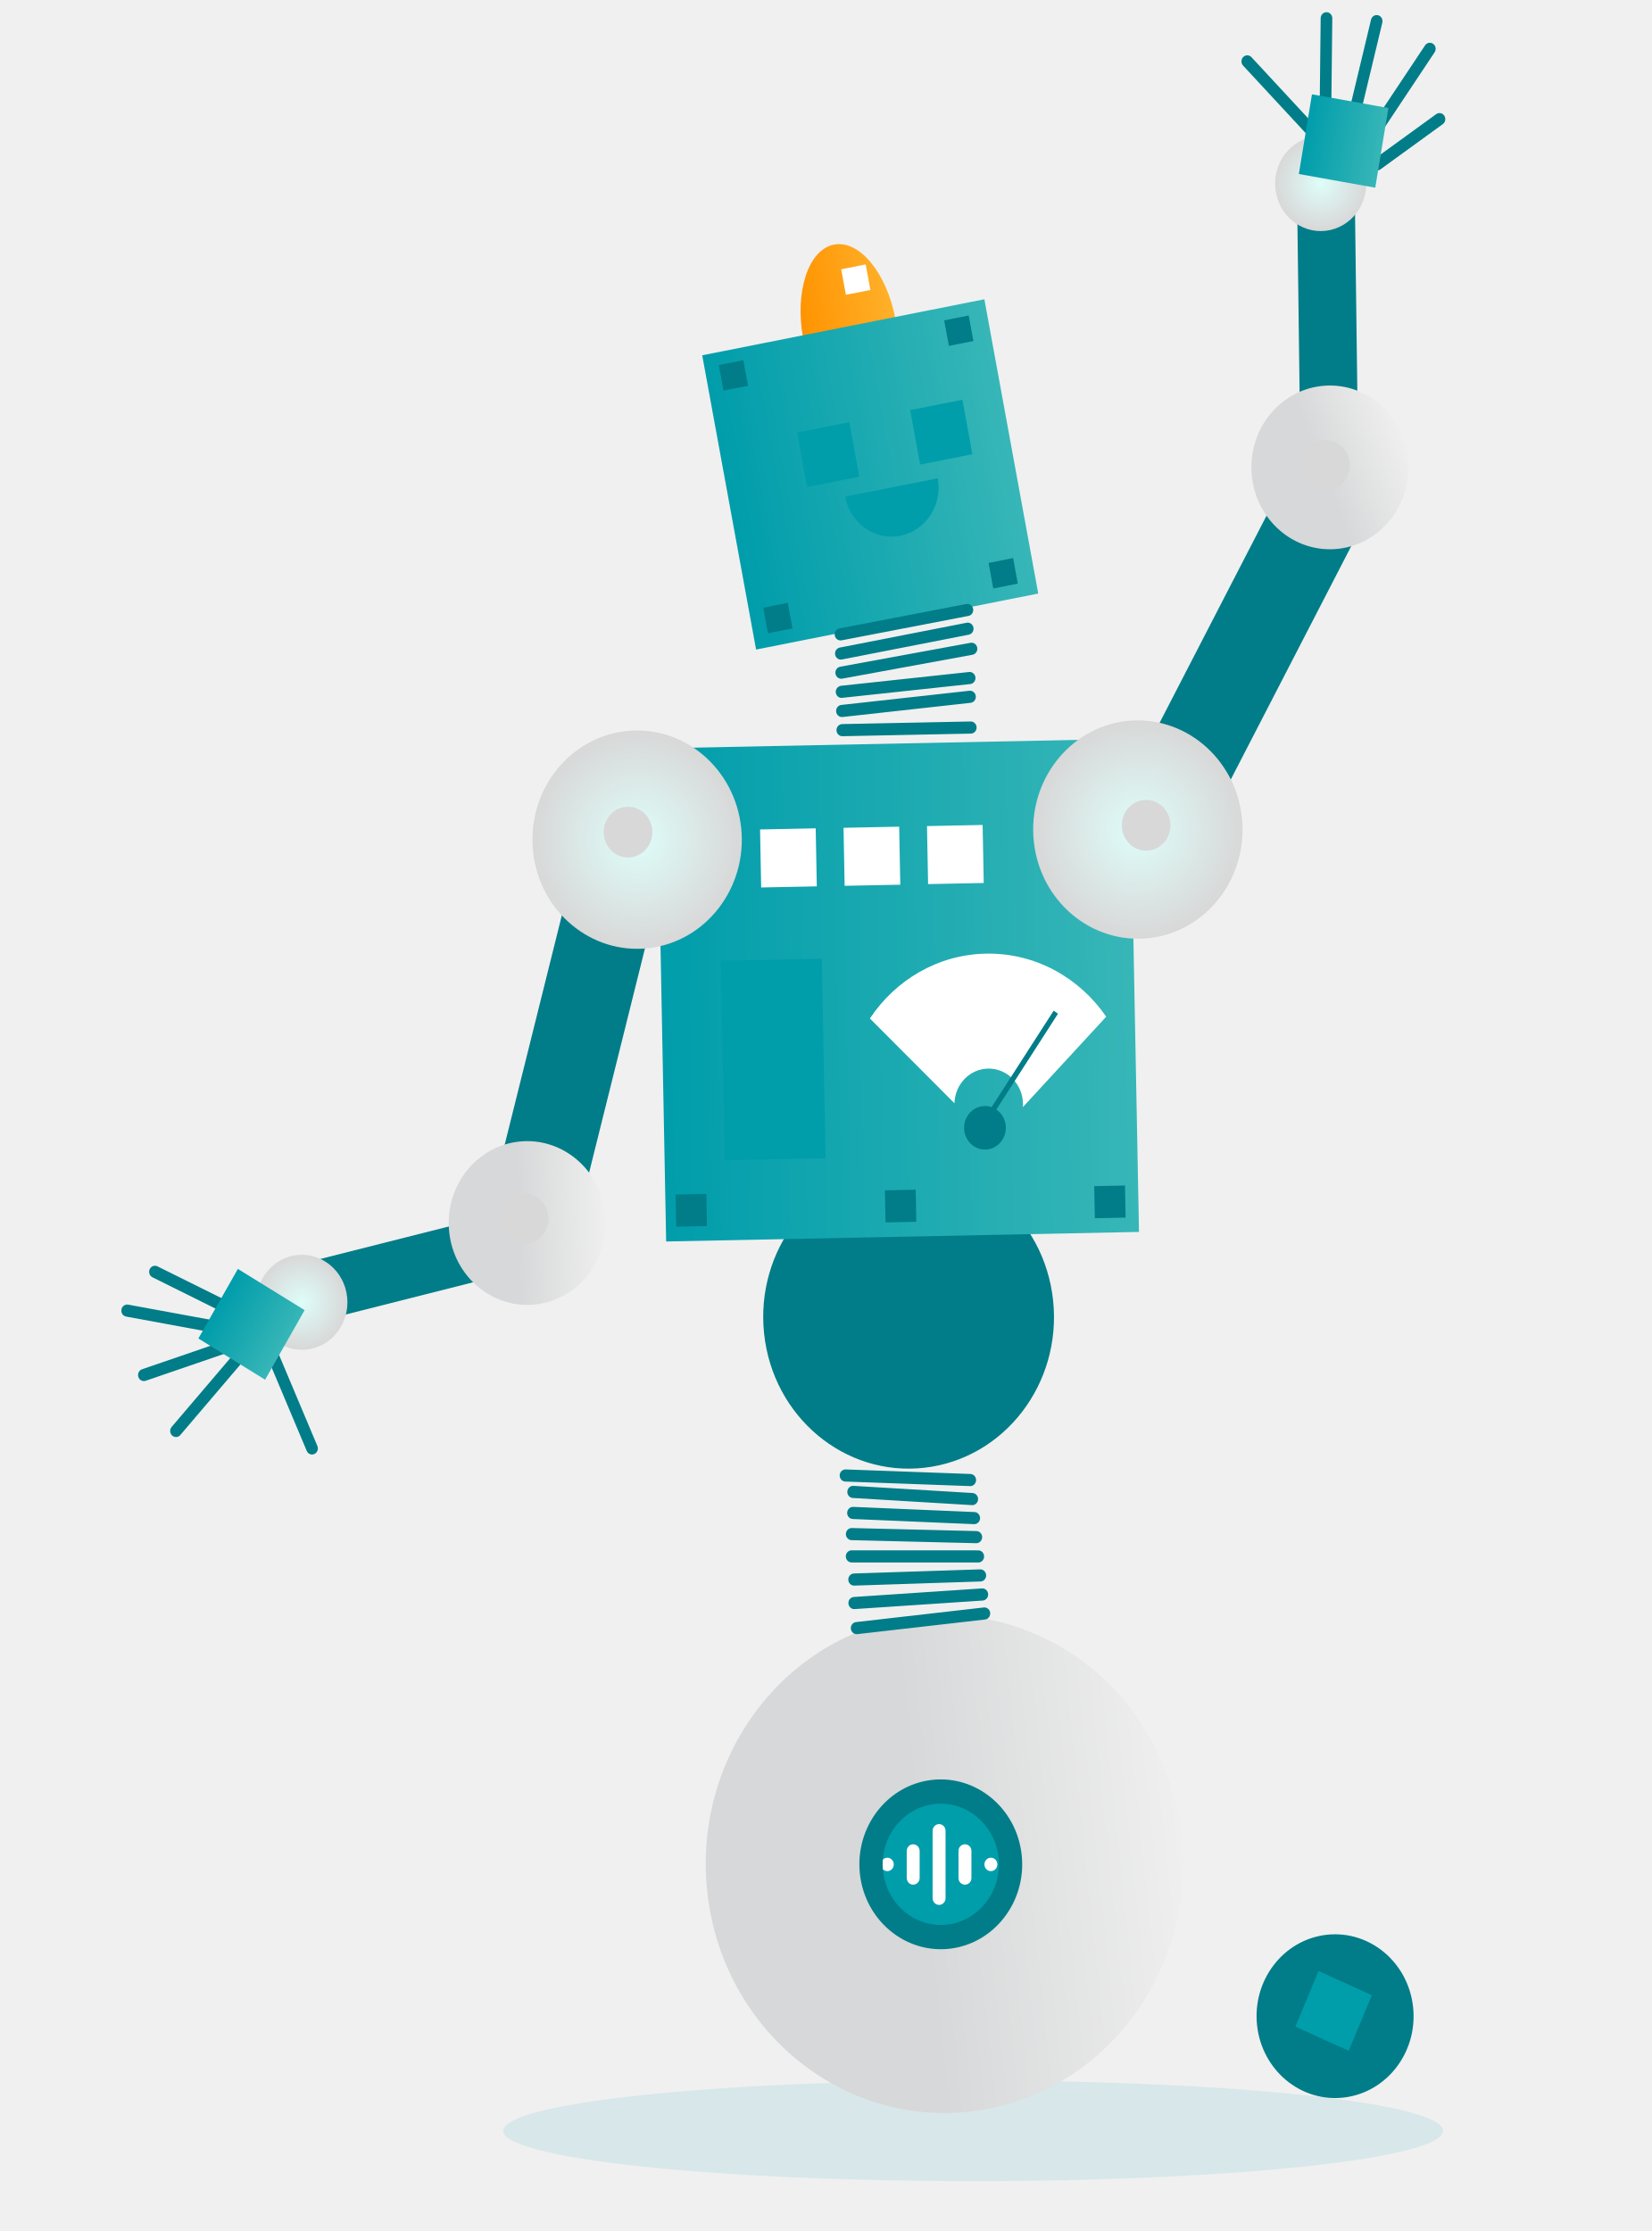
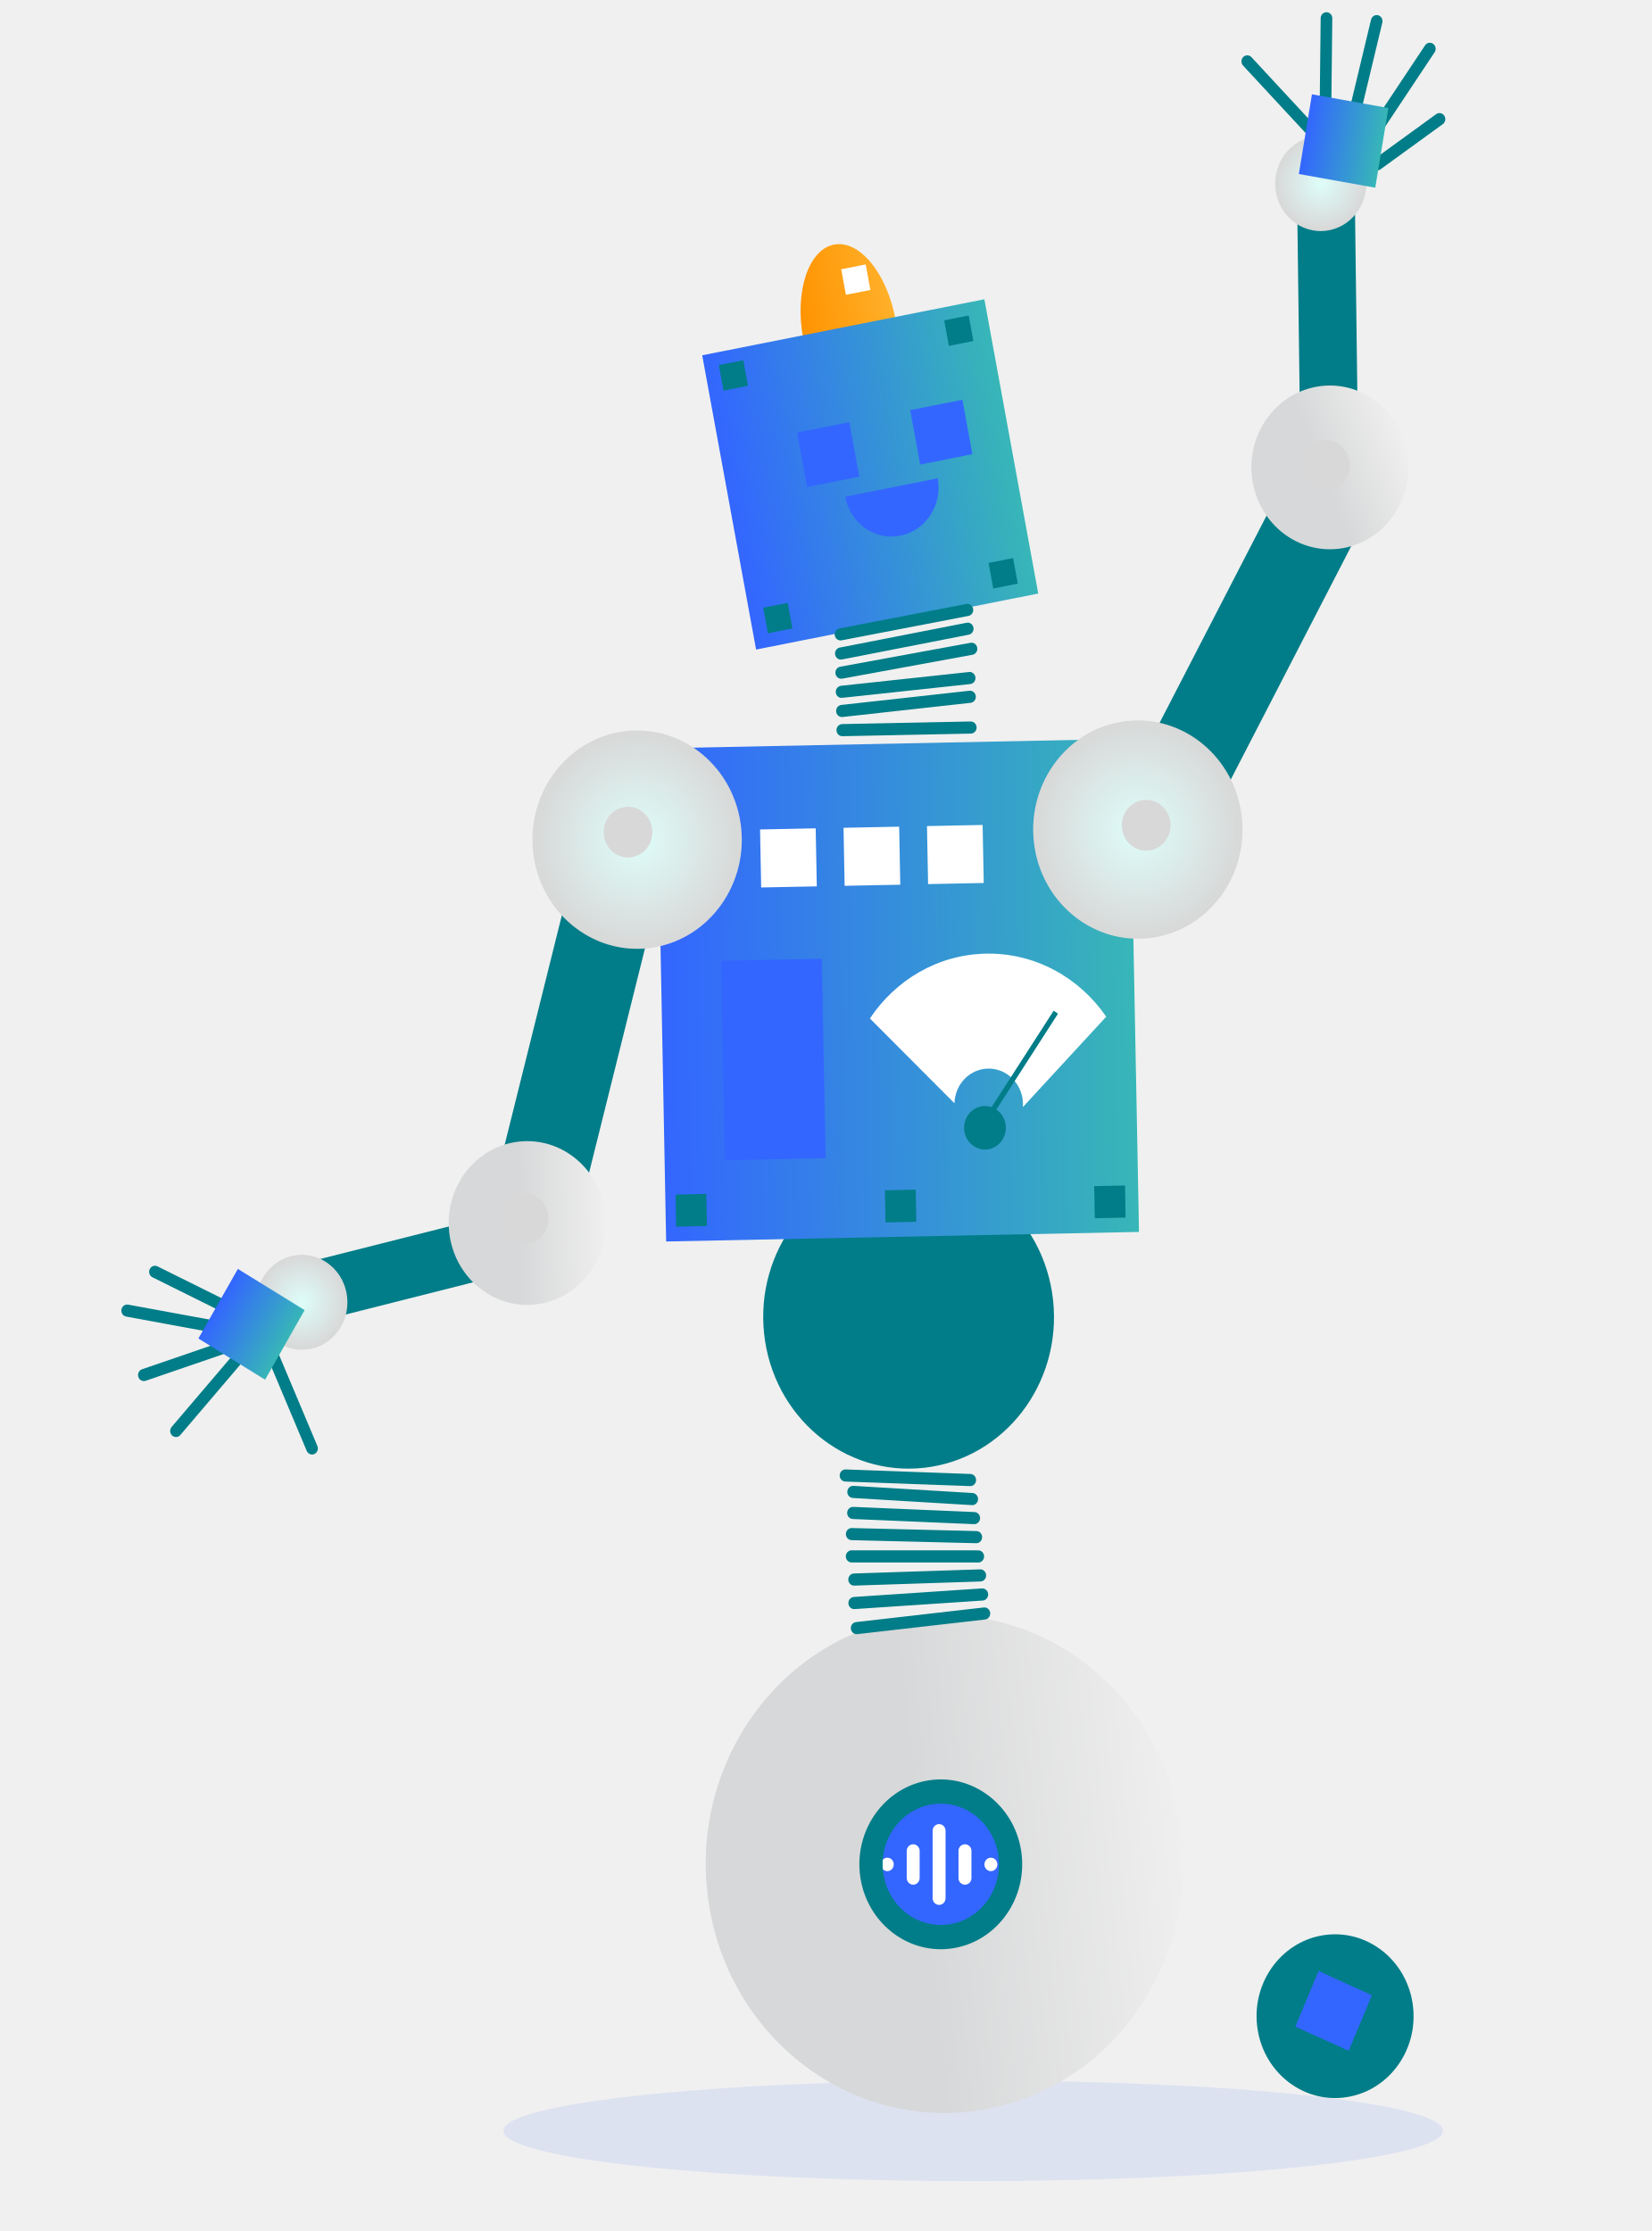
<svg xmlns="http://www.w3.org/2000/svg" width="225" height="304" viewBox="0 0 225 304" fill="none">
-   <path opacity="0.1" d="M132.592 297.209C167.943 297.209 196.602 294.138 196.602 290.35C196.602 286.563 167.943 283.492 132.592 283.492C97.24 283.492 68.582 286.563 68.582 290.35C68.582 294.138 97.24 297.209 132.592 297.209Z" fill="#009DAB" />
+   <path opacity="0.1" d="M132.592 297.209C167.943 297.209 196.602 294.138 196.602 290.35C196.602 286.563 167.943 283.492 132.592 283.492C97.24 283.492 68.582 286.563 68.582 290.35C68.582 294.138 97.24 297.209 132.592 297.209Z" fill="#3366ff" />
  <path d="M132.242 287.714C114.392 289.758 98.325 276.322 96.356 257.705C94.386 239.088 107.259 222.339 125.109 220.295C142.959 218.251 159.025 231.686 160.995 250.303C162.965 268.921 150.092 285.67 132.242 287.714Z" fill="url(#paint0_linear_2681_10590)" />
-   <ellipse cx="127.948" cy="254.057" rx="10.342" ry="10.76" fill="#009DAB" />
+   <ellipse cx="127.948" cy="254.057" rx="10.342" ry="10.76" fill="#3366ff" />
  <path d="M120.891 253.133C121.125 253.132 121.35 253.229 121.516 253.401C121.681 253.574 121.774 253.807 121.774 254.051C121.774 254.557 121.379 254.967 120.893 254.967C120.409 254.963 120.019 254.554 120.019 254.051C120.018 253.548 120.407 253.138 120.891 253.133Z" fill="white" />
  <path d="M135.007 253.133C135.242 253.132 135.466 253.229 135.632 253.401C135.797 253.574 135.89 253.807 135.89 254.051C135.89 254.557 135.496 254.967 135.009 254.967C134.775 254.968 134.551 254.871 134.385 254.7C134.22 254.528 134.126 254.294 134.126 254.051C134.126 253.808 134.219 253.574 134.384 253.402C134.549 253.23 134.773 253.133 135.007 253.133Z" fill="white" />
  <path d="M124.418 251.305C124.906 251.305 125.301 251.716 125.301 252.223L125.301 255.892C125.301 256.399 124.906 256.81 124.418 256.81C124.185 256.81 123.96 256.713 123.795 256.541C123.63 256.369 123.537 256.135 123.538 255.892L123.538 252.223C123.537 251.98 123.63 251.746 123.795 251.574C123.96 251.401 124.185 251.305 124.418 251.305V251.305Z" fill="white" />
  <rect x="130.593" y="251.305" width="1.763" height="5.505" rx="0.883" fill="white" />
  <path d="M127.95 248.555C128.184 248.555 128.408 248.651 128.573 248.824C128.739 248.996 128.831 249.23 128.831 249.473L128.831 258.647C128.831 258.891 128.739 259.124 128.573 259.296C128.408 259.469 128.184 259.566 127.95 259.566C127.463 259.566 127.067 259.154 127.067 258.647L127.067 249.473C127.067 248.966 127.463 248.555 127.95 248.555Z" fill="white" />
  <path d="M113.618 33.333C117.098 32.642 120.863 37.232 122.025 43.585L109.421 46.088C108.258 39.735 110.137 34.025 113.618 33.333Z" fill="url(#paint1_linear_2681_10590)" />
  <path d="M118.59 39.509L115.253 40.172L114.614 36.692L117.951 36.03L118.59 39.509Z" fill="white" />
  <path d="M125.968 199.995C115.094 201.24 105.307 193.056 104.107 181.715C102.907 170.374 110.749 160.171 121.623 158.926C132.496 157.681 142.284 165.865 143.484 177.206C144.683 188.547 136.841 198.75 125.968 199.995Z" fill="#007D88" />
  <path d="M68.62 165.232L37.782 173.029L39.64 181.003L70.477 173.206L68.62 165.232Z" fill="#007D88" />
  <path d="M176.737 27.813L177.162 60.905L185.027 60.8L184.604 27.708L176.737 27.813Z" fill="#007D88" />
  <path d="M90.762 169.166L155.186 167.865L153.903 100.675L89.479 101.976L90.762 169.166Z" fill="url(#paint2_linear_2681_10590)" />
  <path d="M103.015 88.51L141.458 80.877L134.118 40.78L95.675 48.413L103.015 88.51Z" fill="url(#paint3_linear_2681_10590)" />
  <path d="M41.811 183.887C38.404 184.277 35.338 181.712 34.962 178.159C34.586 174.606 37.043 171.409 40.45 171.019C43.857 170.629 46.923 173.193 47.299 176.746C47.675 180.3 45.218 183.496 41.811 183.887Z" fill="url(#paint4_radial_2681_10590)" />
  <path d="M180.623 31.449C177.216 31.839 174.149 29.275 173.774 25.721C173.398 22.168 175.855 18.971 179.262 18.581C182.668 18.191 185.735 20.756 186.111 24.309C186.487 27.862 184.03 31.059 180.623 31.449Z" fill="url(#paint5_radial_2681_10590)" />
  <path d="M183.074 285.816C177.203 286.489 171.918 282.069 171.27 275.945C170.622 269.821 174.857 264.312 180.728 263.639C186.6 262.967 191.885 267.386 192.533 273.51C193.18 279.634 188.946 285.144 183.074 285.816Z" fill="#007D88" />
  <path d="M129.397 265.534C135.476 264.837 139.876 259.113 139.205 252.772C138.535 246.432 133.043 241.84 126.964 242.536C120.885 243.232 116.485 248.957 117.156 255.297C117.826 261.638 123.318 266.23 129.397 265.534ZM127.312 245.822C131.654 245.325 135.576 248.604 136.055 253.134C136.535 257.663 133.392 261.752 129.05 262.249C124.707 262.746 120.785 259.467 120.306 254.937C119.827 250.407 122.969 246.319 127.312 245.822Z" fill="#007D88" />
-   <path d="M176.49 276.147L183.754 279.448L186.916 271.873L179.651 268.571L176.49 276.147Z" fill="#009DAB" />
-   <path d="M131.125 54.471L124.012 55.883L125.371 63.302L132.483 61.89L131.125 54.471Z" fill="#009DAB" />
-   <path d="M115.716 57.534L108.603 58.946L109.962 66.365L117.074 64.952L115.716 57.534Z" fill="#009DAB" />
-   <path d="M122.667 72.998C119.186 73.689 115.826 71.306 115.161 67.677L127.766 65.174C128.431 68.803 126.148 72.307 122.667 72.998Z" fill="#009DAB" />
+   <path d="M176.49 276.147L183.754 279.448L186.916 271.873L179.651 268.571L176.49 276.147Z" fill="#3366ff" />
+   <path d="M131.125 54.471L124.012 55.883L125.371 63.302L132.483 61.89L131.125 54.471Z" fill="#3366ff" />
+   <path d="M115.716 57.534L108.603 58.946L109.962 66.365L117.074 64.952L115.716 57.534Z" fill="#3366ff" />
+   <path d="M122.667 72.998C119.186 73.689 115.826 71.306 115.161 67.677L127.766 65.174C128.431 68.803 126.148 72.307 122.667 72.998Z" fill="#3366ff" />
  <path d="M132.619 46.47L129.283 47.133L128.644 43.653L131.98 42.991L132.619 46.47Z" fill="#007D88" />
  <path d="M101.912 52.564L98.576 53.227L97.936 49.747L101.273 49.084L101.912 52.564Z" fill="#007D88" />
  <path d="M138.669 79.525L135.333 80.188L134.693 76.708L138.03 76.045L138.669 79.525Z" fill="#007D88" />
  <path d="M107.968 85.626L104.631 86.289L103.992 82.809L107.328 82.147L107.968 85.626Z" fill="#007D88" />
  <path d="M124.76 162.11L120.567 162.194L120.65 166.568L124.843 166.483L124.76 162.11Z" fill="#007D88" />
  <path d="M153.277 161.54L149.084 161.624L149.167 165.998L153.361 165.913L153.277 161.54Z" fill="#007D88" />
  <path d="M96.238 162.688L92.044 162.772L92.127 167.146L96.321 167.061L96.238 162.688Z" fill="#007D88" />
  <path d="M132.356 99.957C132.758 99.911 133.069 99.55 133.06 99.12C133.051 98.664 132.689 98.301 132.252 98.31L114.745 98.664C114.307 98.676 113.96 99.05 113.969 99.506C113.978 99.962 114.339 100.325 114.777 100.316L132.284 99.962C132.308 99.962 132.332 99.96 132.356 99.957Z" fill="#007D88" />
  <path d="M132.249 95.766C132.683 95.717 132.996 95.31 132.95 94.858C132.904 94.404 132.514 94.074 132.078 94.123L114.628 96.056C114.628 96.056 114.627 96.056 114.626 96.056C114.192 96.106 113.878 96.513 113.924 96.965C113.971 97.419 114.361 97.748 114.796 97.7L132.246 95.767C132.247 95.767 132.248 95.767 132.249 95.766Z" fill="#007D88" />
  <path d="M132.2 93.21C132.633 93.16 132.947 92.756 132.902 92.304C132.857 91.85 132.467 91.519 132.033 91.567L114.579 93.446C114.156 93.514 113.828 93.899 113.873 94.353C113.918 94.806 114.308 95.137 114.743 95.09L132.196 93.21C132.197 93.21 132.199 93.21 132.2 93.21Z" fill="#007D88" />
  <path d="M114.7 92.482C114.717 92.48 114.734 92.478 114.751 92.475L132.502 89.219C132.933 89.139 133.221 88.712 133.145 88.261C133.069 87.812 132.676 87.503 132.226 87.591L114.475 90.847C114.044 90.926 113.756 91.354 113.833 91.804C113.907 92.235 114.288 92.529 114.7 92.482Z" fill="#007D88" />
  <path d="M133.109 210.274C133.498 210.229 133.804 209.89 133.814 209.472C133.824 209.016 133.477 208.637 133.04 208.627L116.06 208.213C115.627 208.199 115.26 208.563 115.251 209.02C115.241 209.477 115.587 209.855 116.025 209.865L133.004 210.279C133.039 210.279 133.075 210.277 133.109 210.274Z" fill="#007D88" />
  <path d="M132.829 207.679C133.212 207.635 133.517 207.305 133.533 206.892C133.551 206.436 133.21 206.051 132.773 206.033L116.248 205.33C115.815 205.312 115.442 205.666 115.424 206.122C115.406 206.578 115.747 206.963 116.184 206.981L132.709 207.684C132.75 207.685 132.79 207.684 132.829 207.679Z" fill="#007D88" />
  <path d="M132.556 205.087C132.933 205.044 133.236 204.722 133.259 204.313C133.284 203.857 132.95 203.467 132.513 203.441L116.282 202.466C115.846 202.439 115.471 202.788 115.446 203.243C115.421 203.699 115.755 204.089 116.192 204.116L132.423 205.09C132.468 205.094 132.513 205.092 132.556 205.087Z" fill="#007D88" />
  <path d="M132.285 202.494C132.67 202.45 132.975 202.117 132.989 201.701C133.005 201.245 132.662 200.862 132.224 200.847L115.223 200.228C114.786 200.215 114.419 200.568 114.405 201.025C114.389 201.481 114.732 201.864 115.169 201.879L132.17 202.498C132.209 202.5 132.247 202.498 132.285 202.494Z" fill="#007D88" />
  <path d="M116.804 222.671L134.209 220.678C134.644 220.628 134.958 220.22 134.91 219.767C134.862 219.313 134.47 218.986 134.035 219.036L116.63 221.029C116.194 221.078 115.881 221.486 115.929 221.94C115.977 222.394 116.368 222.721 116.804 222.671Z" fill="#007D88" />
  <path d="M133.93 218.088C134.348 218.04 134.66 217.657 134.633 217.214C134.604 216.759 134.228 216.413 133.791 216.441L116.333 217.607C115.89 217.648 115.565 218.028 115.592 218.484C115.621 218.939 115.997 219.285 116.434 219.257L133.893 218.092C133.906 218.091 133.918 218.089 133.93 218.088Z" fill="#007D88" />
  <path d="M133.656 215.492C134.063 215.445 134.373 215.079 134.36 214.644C134.346 214.188 133.98 213.83 133.543 213.844L116.344 214.406C115.905 214.418 115.564 214.802 115.577 215.257C115.591 215.713 115.957 216.071 116.394 216.057L133.593 215.496C133.614 215.496 133.635 215.494 133.656 215.492Z" fill="#007D88" />
  <path d="M133.379 212.903C133.775 212.858 134.083 212.508 134.083 212.082C134.083 211.626 133.728 211.256 133.291 211.256L116.032 211.249C115.6 211.245 115.239 211.619 115.24 212.075C115.24 212.532 115.595 212.902 116.032 212.902L133.291 212.909C133.321 212.909 133.35 212.907 133.379 212.903Z" fill="#007D88" />
  <path d="M114.65 89.872C114.67 89.87 114.69 89.867 114.71 89.863L131.997 86.482C132.428 86.398 132.711 85.966 132.63 85.517C132.549 85.069 132.135 84.77 131.705 84.858L114.417 88.239C113.987 88.323 113.704 88.754 113.785 89.204C113.863 89.63 114.241 89.919 114.65 89.872Z" fill="#007D88" />
  <path d="M114.604 87.263C114.623 87.261 114.643 87.258 114.662 87.254L131.953 83.927C132.384 83.844 132.667 83.413 132.588 82.965C132.508 82.516 132.1 82.22 131.665 82.302L114.374 85.63C113.943 85.713 113.66 86.143 113.739 86.592C113.815 87.02 114.196 87.31 114.604 87.263Z" fill="#007D88" />
  <path d="M79.591 112.516L67.371 161.563L79.032 164.73L91.251 115.682L79.591 112.516Z" fill="#007D88" />
  <path d="M177.229 61.223L154.201 105.838L164.81 111.798L187.837 67.183L177.229 61.223Z" fill="#007D88" />
  <path d="M88.373 129.199C80.545 130.095 73.498 124.203 72.634 116.038C71.77 107.873 77.416 100.527 85.245 99.631C93.074 98.734 100.12 104.627 100.984 112.792C101.848 120.957 96.202 128.303 88.373 129.199Z" fill="url(#paint6_radial_2681_10590)" />
  <path d="M156.592 127.824C148.763 128.72 141.717 122.828 140.853 114.663C139.989 106.498 145.635 99.152 153.464 98.256C161.292 97.359 168.339 103.252 169.203 111.417C170.067 119.582 164.421 126.928 156.592 127.824Z" fill="url(#paint7_radial_2681_10590)" />
  <path d="M30.8 178.887C31.063 178.857 31.306 178.689 31.429 178.421C31.616 178.009 31.448 177.516 31.054 177.32L21.453 172.554C21.059 172.358 20.585 172.532 20.398 172.945C20.21 173.357 20.378 173.85 20.773 174.046L30.374 178.812C30.511 178.881 30.659 178.904 30.8 178.887Z" fill="#007D88" />
  <path d="M31.807 182.052C32.147 182.013 32.437 181.744 32.5 181.374C32.575 180.925 32.288 180.496 31.857 180.417L17.463 177.772C17.031 177.695 16.621 177.993 16.546 178.442C16.47 178.892 16.758 179.32 17.189 179.399L31.582 182.044C31.659 182.058 31.734 182.06 31.807 182.052Z" fill="#007D88" />
  <path d="M19.689 188.183C19.742 188.177 19.797 188.165 19.85 188.147L32.504 183.805C32.92 183.663 33.145 183.195 33.008 182.762C32.871 182.329 32.419 182.095 32.008 182.236L19.355 186.577C18.939 186.719 18.713 187.187 18.85 187.62C18.97 187.997 19.325 188.225 19.689 188.183Z" fill="#007D88" />
  <path d="M24.066 195.807C24.255 195.786 24.436 195.694 24.571 195.535L33.883 184.601C34.174 184.26 34.144 183.738 33.817 183.434C33.49 183.131 32.988 183.163 32.699 183.503L23.387 194.436C23.096 194.777 23.126 195.3 23.453 195.603C23.626 195.765 23.851 195.832 24.066 195.807Z" fill="#007D88" />
  <path d="M42.603 198.189C42.681 198.18 42.759 198.158 42.835 198.124C43.236 197.94 43.418 197.453 43.242 197.035L37.873 184.277C37.696 183.859 37.228 183.669 36.829 183.852C36.429 184.036 36.246 184.523 36.422 184.94L41.791 197.699C41.934 198.037 42.268 198.227 42.603 198.189Z" fill="#007D88" />
  <path d="M178.68 18.52C178.848 18.501 179.012 18.425 179.143 18.293C179.458 17.976 179.466 17.453 179.162 17.125L170.508 7.79C170.203 7.463 169.702 7.454 169.387 7.77C169.073 8.088 169.065 8.61 169.369 8.939L178.023 18.273C178.201 18.465 178.445 18.547 178.68 18.52Z" fill="#007D88" />
  <path d="M180.674 16.292C181.067 16.247 181.374 15.903 181.379 15.481L181.522 2.5C181.527 2.044 181.177 1.669 180.739 1.664C180.306 1.655 179.943 2.024 179.938 2.481L179.795 15.461C179.79 15.918 180.14 16.292 180.578 16.297C180.611 16.297 180.643 16.296 180.674 16.292Z" fill="#007D88" />
  <path d="M184.54 16.706C184.86 16.669 185.138 16.43 185.222 16.085L188.339 3.082C188.445 2.639 188.187 2.19 187.763 2.079C187.341 1.967 186.909 2.237 186.802 2.68L183.684 15.683C183.578 16.126 183.836 16.575 184.26 16.686C184.354 16.71 184.449 16.716 184.54 16.706Z" fill="#007D88" />
  <path d="M188.09 17.71C188.311 17.685 188.519 17.565 188.654 17.36L195.464 7.125C195.714 6.751 195.624 6.236 195.265 5.975C194.905 5.715 194.412 5.807 194.162 6.183L187.352 16.417C187.103 16.792 187.193 17.307 187.552 17.568C187.715 17.685 187.907 17.731 188.09 17.71Z" fill="#007D88" />
  <path d="M187.72 23.22C187.847 23.206 187.973 23.159 188.085 23.077L196.581 16.911C196.94 16.651 197.029 16.136 196.778 15.761C196.529 15.386 196.034 15.293 195.675 15.555L187.179 21.721C186.82 21.981 186.732 22.496 186.982 22.871C187.153 23.128 187.441 23.252 187.72 23.22Z" fill="#007D88" />
  <path d="M73.006 177.738C67.134 178.41 61.849 173.991 61.201 167.867C60.553 161.743 64.788 156.233 70.659 155.561C76.531 154.889 81.816 159.308 82.464 165.432C83.112 171.556 78.877 177.066 73.006 177.738Z" fill="url(#paint8_linear_2681_10590)" />
  <path d="M182.37 74.777C176.499 75.45 171.214 71.03 170.566 64.906C169.918 58.782 174.153 53.273 180.024 52.6C185.896 51.928 191.181 56.347 191.828 62.471C192.476 68.595 188.242 74.105 182.37 74.777Z" fill="url(#paint9_linear_2681_10590)" />
  <path d="M139.379 150.387C139.328 147.696 137.194 145.557 134.615 145.609C132.113 145.66 130.116 147.753 130.043 150.332L118.521 138.779C122 133.553 127.748 130.078 134.315 129.946C141.054 129.81 147.067 133.223 150.719 138.536L139.366 150.852C139.377 150.698 139.382 150.544 139.379 150.387Z" fill="white" />
  <path d="M134.511 156.624C132.95 156.803 131.545 155.628 131.373 154.001C131.201 152.373 132.327 150.909 133.887 150.73C135.448 150.551 136.853 151.726 137.025 153.353C137.197 154.981 136.072 156.446 134.511 156.624Z" fill="#007D88" />
  <path d="M143.559 137.718L133.892 152.742L134.483 153.155L144.148 138.131L143.559 137.718Z" fill="#007D88" />
  <path d="M27.029 182.385L36.121 188.001L41.502 178.523L32.41 172.907L27.029 182.385Z" fill="url(#paint10_linear_2681_10590)" />
  <path d="M176.965 23.709L187.377 25.578L189.164 14.72L178.752 12.851L176.965 23.709Z" fill="url(#paint11_linear_2681_10590)" />
  <path d="M133.88 112.41L126.3 112.563L126.451 120.469L134.031 120.315L133.88 112.41Z" fill="white" />
  <path d="M122.51 112.644L114.929 112.797L115.08 120.703L122.661 120.55L122.51 112.644Z" fill="white" />
  <path d="M111.137 112.87L103.557 113.024L103.707 120.929L111.288 120.776L111.137 112.87Z" fill="white" />
-   <path d="M98.746 158.092L112.485 157.816L111.966 130.64L98.228 130.917L98.746 158.092Z" fill="#009DAB" />
+   <path d="M98.746 158.092L112.485 157.816L111.966 130.64L98.228 130.917L98.746 158.092Z" fill="#3366ff" />
  <path d="M180.947 66.849C179.126 67.057 177.487 65.687 177.286 63.788C177.085 61.888 178.398 60.18 180.219 59.971C182.04 59.763 183.679 61.133 183.88 63.032C184.081 64.931 182.768 66.64 180.947 66.849Z" fill="#D8D8D8" />
  <path d="M71.768 169.505C69.947 169.713 68.308 168.343 68.108 166.444C67.906 164.545 69.22 162.836 71.041 162.628C72.862 162.419 74.501 163.79 74.702 165.689C74.903 167.588 73.589 169.296 71.768 169.505Z" fill="#D8D8D8" />
  <path d="M85.928 116.825C84.107 117.034 82.468 115.663 82.267 113.764C82.066 111.865 83.379 110.156 85.2 109.948C87.021 109.739 88.66 111.11 88.861 113.009C89.062 114.908 87.749 116.617 85.928 116.825Z" fill="#D8D8D8" />
  <path d="M156.522 115.895C154.701 116.104 153.062 114.733 152.861 112.834C152.66 110.935 153.974 109.227 155.795 109.018C157.616 108.81 159.255 110.18 159.456 112.079C159.657 113.978 158.343 115.687 156.522 115.895Z" fill="#D8D8D8" />
  <defs>
    <linearGradient id="paint0_linear_2681_10590" x1="160.995" y1="250.304" x2="96.296" y2="257.149" gradientUnits="userSpaceOnUse">
      <stop stop-color="#EFEFEF" />
      <stop offset="0.554" stop-color="#D7D8D9" />
    </linearGradient>
    <linearGradient id="paint1_linear_2681_10590" x1="120.971" y1="37.837" x2="108.333" y2="40.154" gradientUnits="userSpaceOnUse">
      <stop stop-color="#FFB02A" />
      <stop offset="1" stop-color="#FF9300" />
    </linearGradient>
    <linearGradient id="paint2_linear_2681_10590" x1="154.556" y1="134.259" x2="90.106" y2="135.465" gradientUnits="userSpaceOnUse">
      <stop stop-color="#37B6B7" />
-       <stop offset="1" stop-color="#009DAB" />
+       <stop offset="1" stop-color="#3366ff" />
    </linearGradient>
    <linearGradient id="paint3_linear_2681_10590" x1="137.796" y1="60.833" x2="99.237" y2="67.904" gradientUnits="userSpaceOnUse">
      <stop stop-color="#37B6B7" />
-       <stop offset="1" stop-color="#009DAB" />
+       <stop offset="1" stop-color="#3366ff" />
    </linearGradient>
    <radialGradient id="paint4_radial_2681_10590" cx="0" cy="0" r="1" gradientUnits="userSpaceOnUse" gradientTransform="translate(41.1133 177.445) rotate(178.847) scale(6.19835 6.46435)">
      <stop stop-color="#DEFDF9" />
      <stop offset="1" stop-color="#D8D8D8" />
    </radialGradient>
    <radialGradient id="paint5_radial_2681_10590" cx="0" cy="0" r="1" gradientUnits="userSpaceOnUse" gradientTransform="translate(179.94 24.9946) rotate(157.157) scale(6.24462 6.43623)">
      <stop stop-color="#DEFDF9" />
      <stop offset="1" stop-color="#D8D8D8" />
    </radialGradient>
    <radialGradient id="paint6_radial_2681_10590" cx="0" cy="0" r="1" gradientUnits="userSpaceOnUse" gradientTransform="translate(86.8087 114.408) rotate(178.847) scale(14.262 14.874)">
      <stop stop-color="#DEFDF9" />
      <stop offset="1" stop-color="#D8D8D8" />
    </radialGradient>
    <radialGradient id="paint7_radial_2681_10590" cx="0" cy="0" r="1" gradientUnits="userSpaceOnUse" gradientTransform="translate(155.027 113.037) rotate(178.847) scale(14.262 14.874)">
      <stop stop-color="#DEFDF9" />
      <stop offset="1" stop-color="#D8D8D8" />
    </radialGradient>
    <linearGradient id="paint8_linear_2681_10590" x1="82.527" y1="166.43" x2="61.138" y2="166.831" gradientUnits="userSpaceOnUse">
      <stop stop-color="#EFEFEF" />
      <stop offset="0.554" stop-color="#D7D8D9" />
    </linearGradient>
    <linearGradient id="paint9_linear_2681_10590" x1="191.12" y1="59.522" x2="171.067" y2="67.32" gradientUnits="userSpaceOnUse">
      <stop stop-color="#EFEFEF" />
      <stop offset="0.554" stop-color="#D7D8D9" />
    </linearGradient>
    <linearGradient id="paint10_linear_2681_10590" x1="38.849" y1="183.273" x2="29.554" y2="177.974" gradientUnits="userSpaceOnUse">
      <stop stop-color="#37B6B7" />
-       <stop offset="1" stop-color="#009DAB" />
+       <stop offset="1" stop-color="#3366ff" />
    </linearGradient>
    <linearGradient id="paint11_linear_2681_10590" x1="188.277" y1="20.144" x2="177.83" y2="18.415" gradientUnits="userSpaceOnUse">
      <stop stop-color="#37B6B7" />
-       <stop offset="1" stop-color="#009DAB" />
+       <stop offset="1" stop-color="#3366ff" />
    </linearGradient>
  </defs>
</svg>
